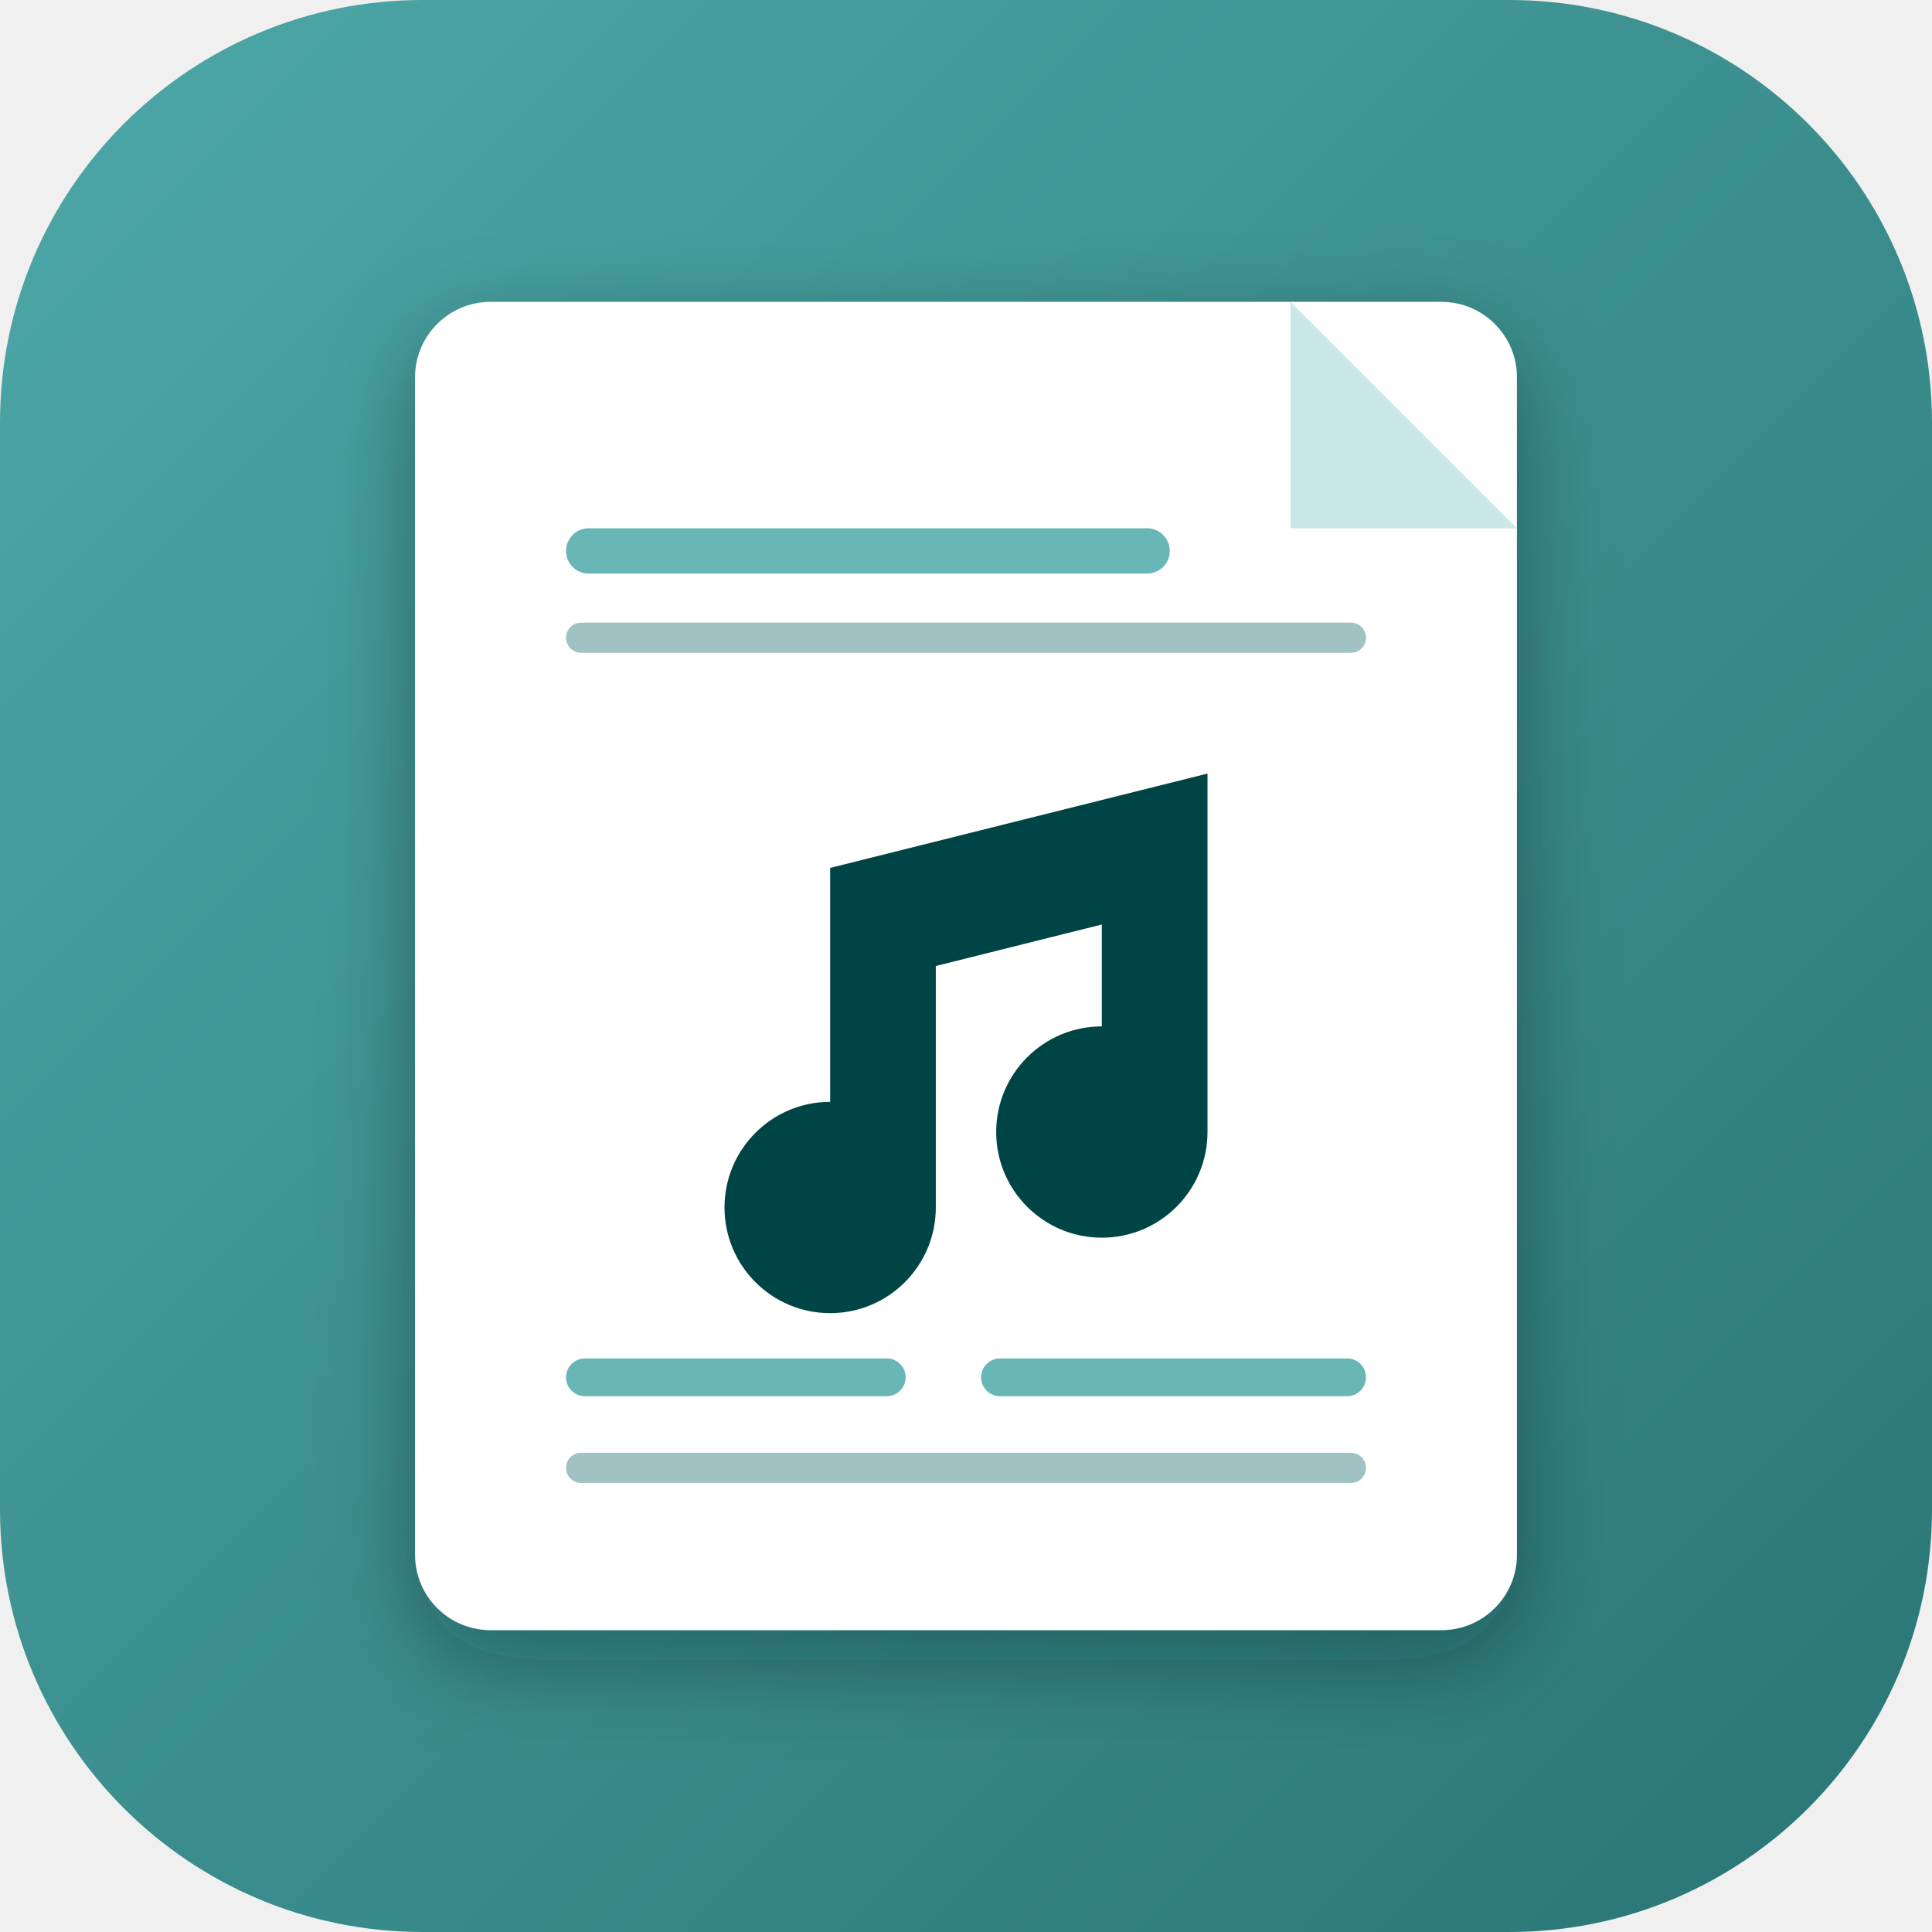
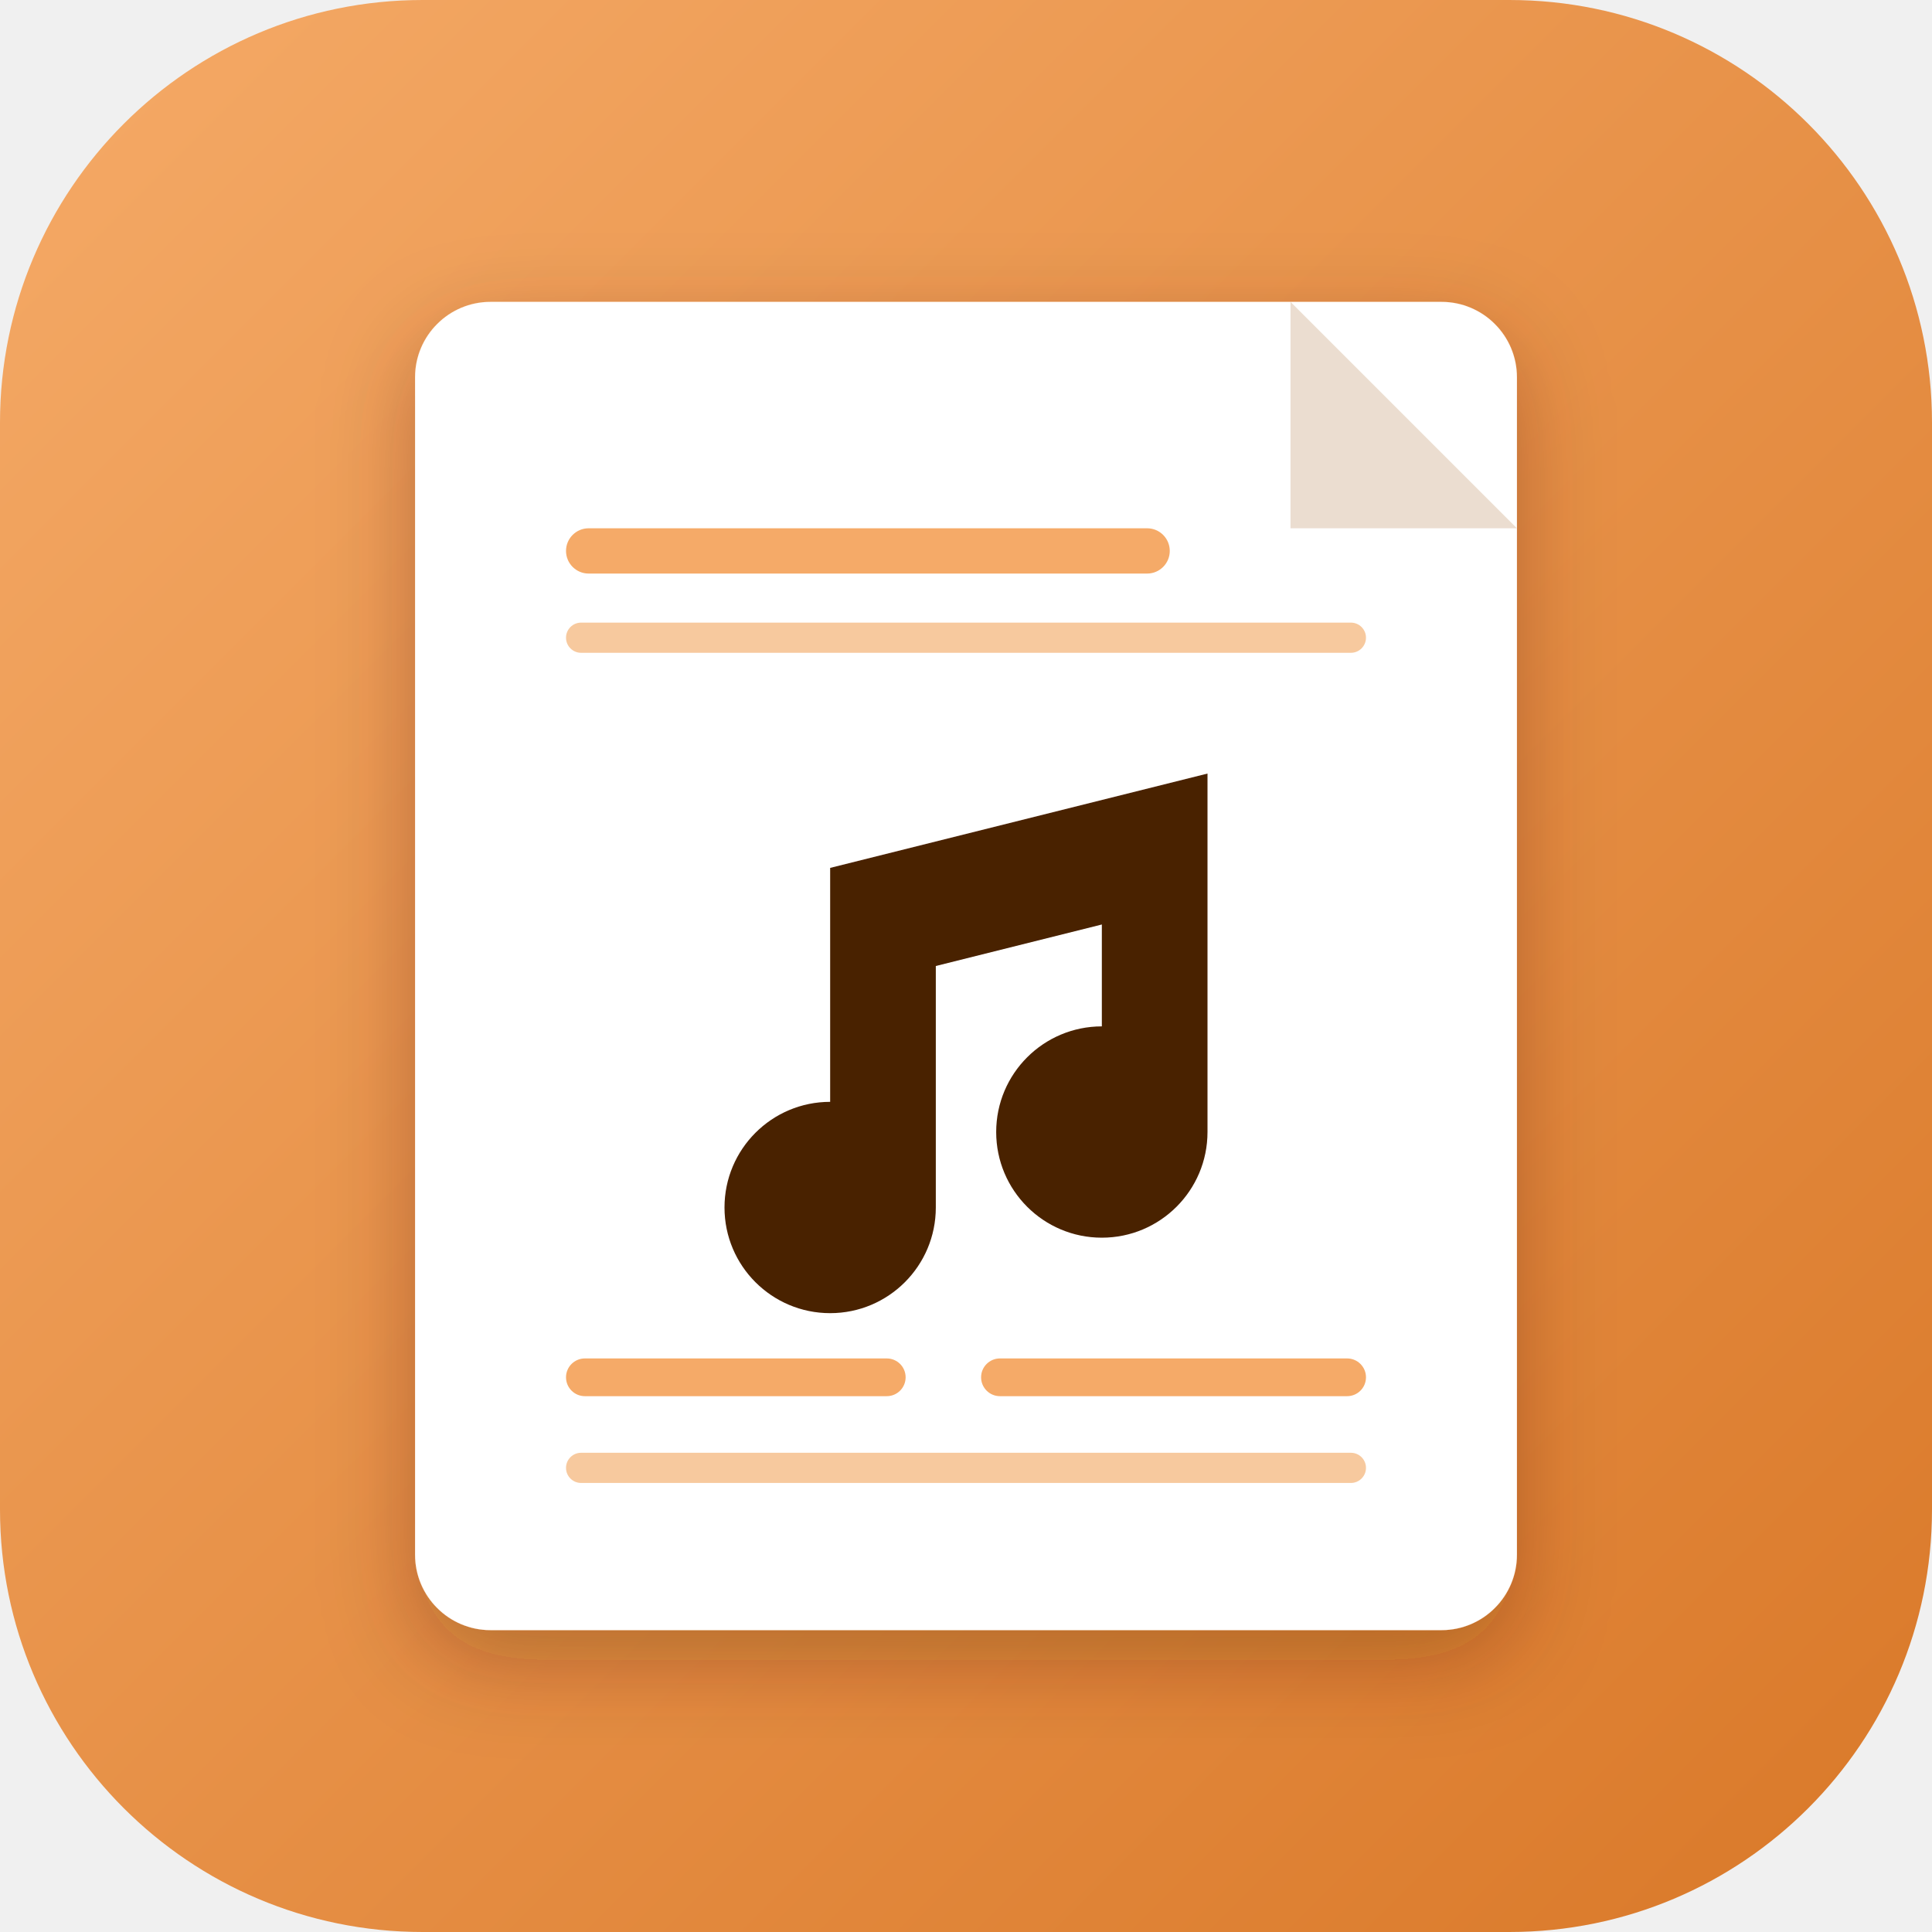
<svg xmlns="http://www.w3.org/2000/svg" viewBox="0 0 512 512" width="512" height="512">
  <defs>
    <linearGradient id="bgGrad" x1="0%" y1="0%" x2="100%" y2="100%">
-       <stop offset="0%" stop-color="#4ea8a8" />
-       <stop offset="100%" stop-color="#2a7575" />
+       <stop offset="0%" stop-color="#f5aa67" />
+       <stop offset="100%" stop-color="#d97828" />
    </linearGradient>
    <filter id="shadow" x="-10%" y="-10%" width="120%" height="120%">
-       <feDropShadow dx="0" dy="8" stdDeviation="12" flood-color="#002020" flood-opacity="0.35" />
+       <feDropShadow dx="0" dy="8" stdDeviation="12" flood-color="#4a2200" flood-opacity="0.3" />
    </filter>
  </defs>
  <rect width="512" height="512" rx="112" fill="url(#bgGrad)" />
  <g filter="url(#shadow)">
    <rect x="110" y="80" width="292" height="352" rx="20" fill="#ffffff" />
-     <path d="M342 80 L402 140 L342 140 Z" fill="#dcfcfc" />
+     <path d="M342 80 L402 140 L342 140 Z" fill="#fff0e2" />
    <path d="M342 80 L402 140 L342 140 Z" fill="#000000" fill-opacity="0.08" />
-     <rect x="150" y="140" width="160" height="12" rx="6" fill="#67b6b6" />
-     <rect x="150" y="165" width="212" height="8" rx="4" fill="#a0c2c2" />
-     <path d="M220 230 L320 205 L320 300 A28 28 0 1 1 292 272 L292 245 L248 256 L248 320 A28 28 0 1 1 220 292 Z" fill="#044444" />
-     <rect x="150" y="360" width="90" height="10" rx="5" fill="#67b6b6" />
-     <rect x="260" y="360" width="102" height="10" rx="5" fill="#67b6b6" />
-     <rect x="150" y="385" width="212" height="8" rx="4" fill="#a0c2c2" />
+     <rect x="150" y="140" width="160" height="12" rx="6" fill="#f5aa67" />
+     <rect x="150" y="165" width="212" height="8" rx="4" fill="#f7c99e" />
+     <path d="M220 230 L320 205 L320 300 A28 28 0 1 1 292 272 L292 245 L248 256 L248 320 A28 28 0 1 1 220 292 Z" fill="#4a2200" />
+     <rect x="150" y="360" width="90" height="10" rx="5" fill="#f5aa67" />
+     <rect x="260" y="360" width="102" height="10" rx="5" fill="#f5aa67" />
+     <rect x="150" y="385" width="212" height="8" rx="4" fill="#f7c99e" />
  </g>
</svg>
